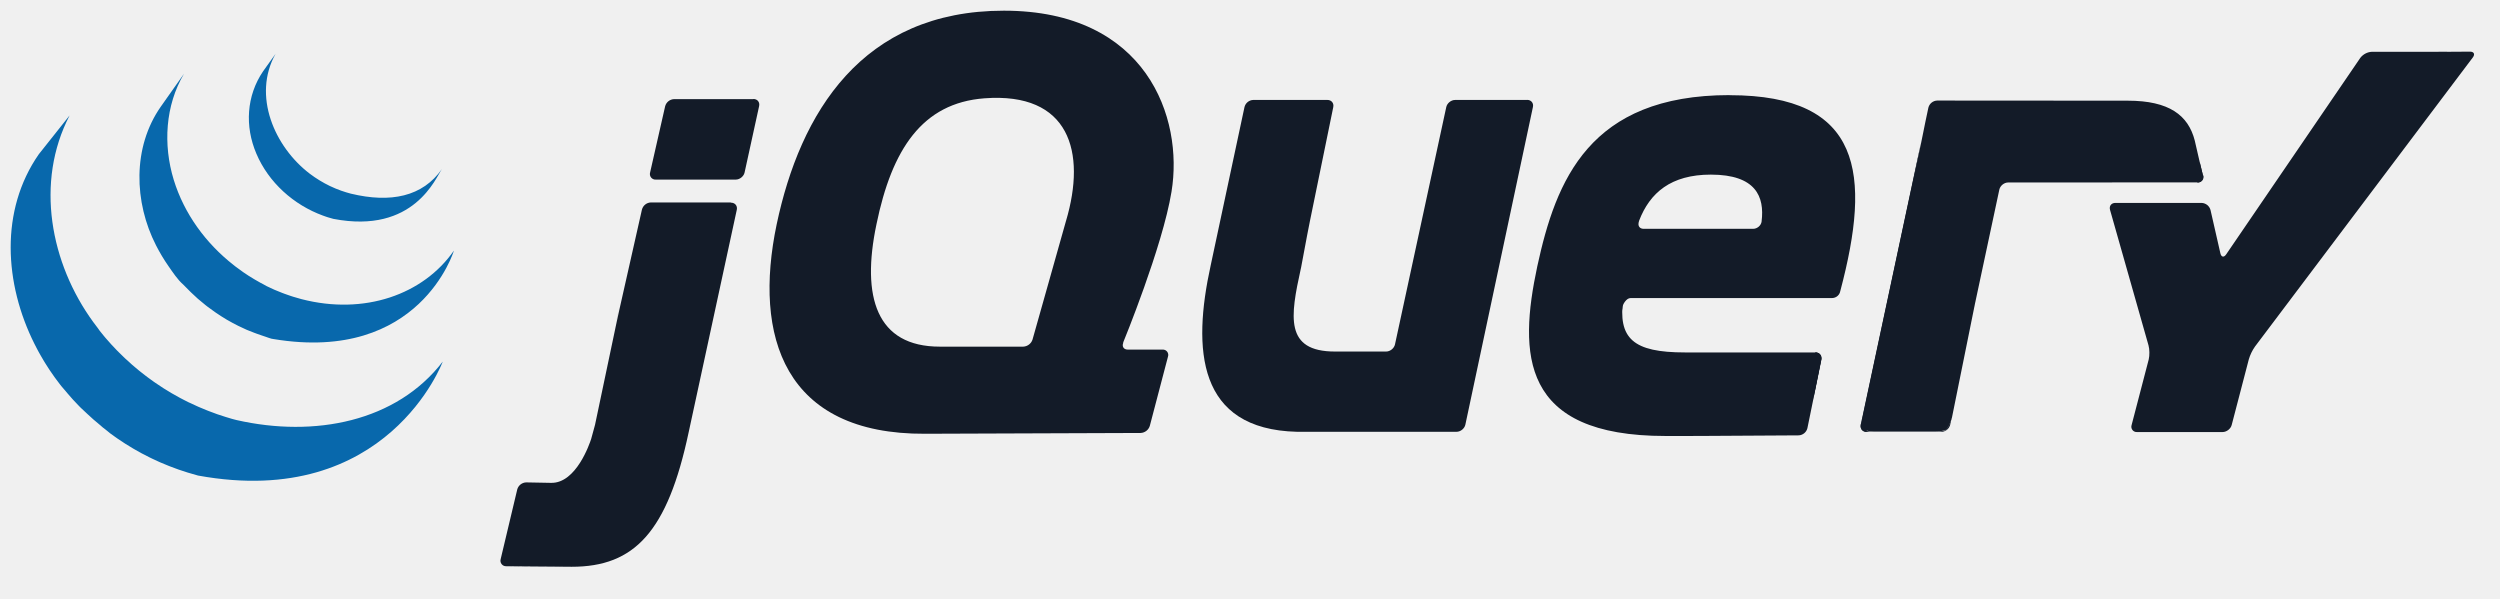
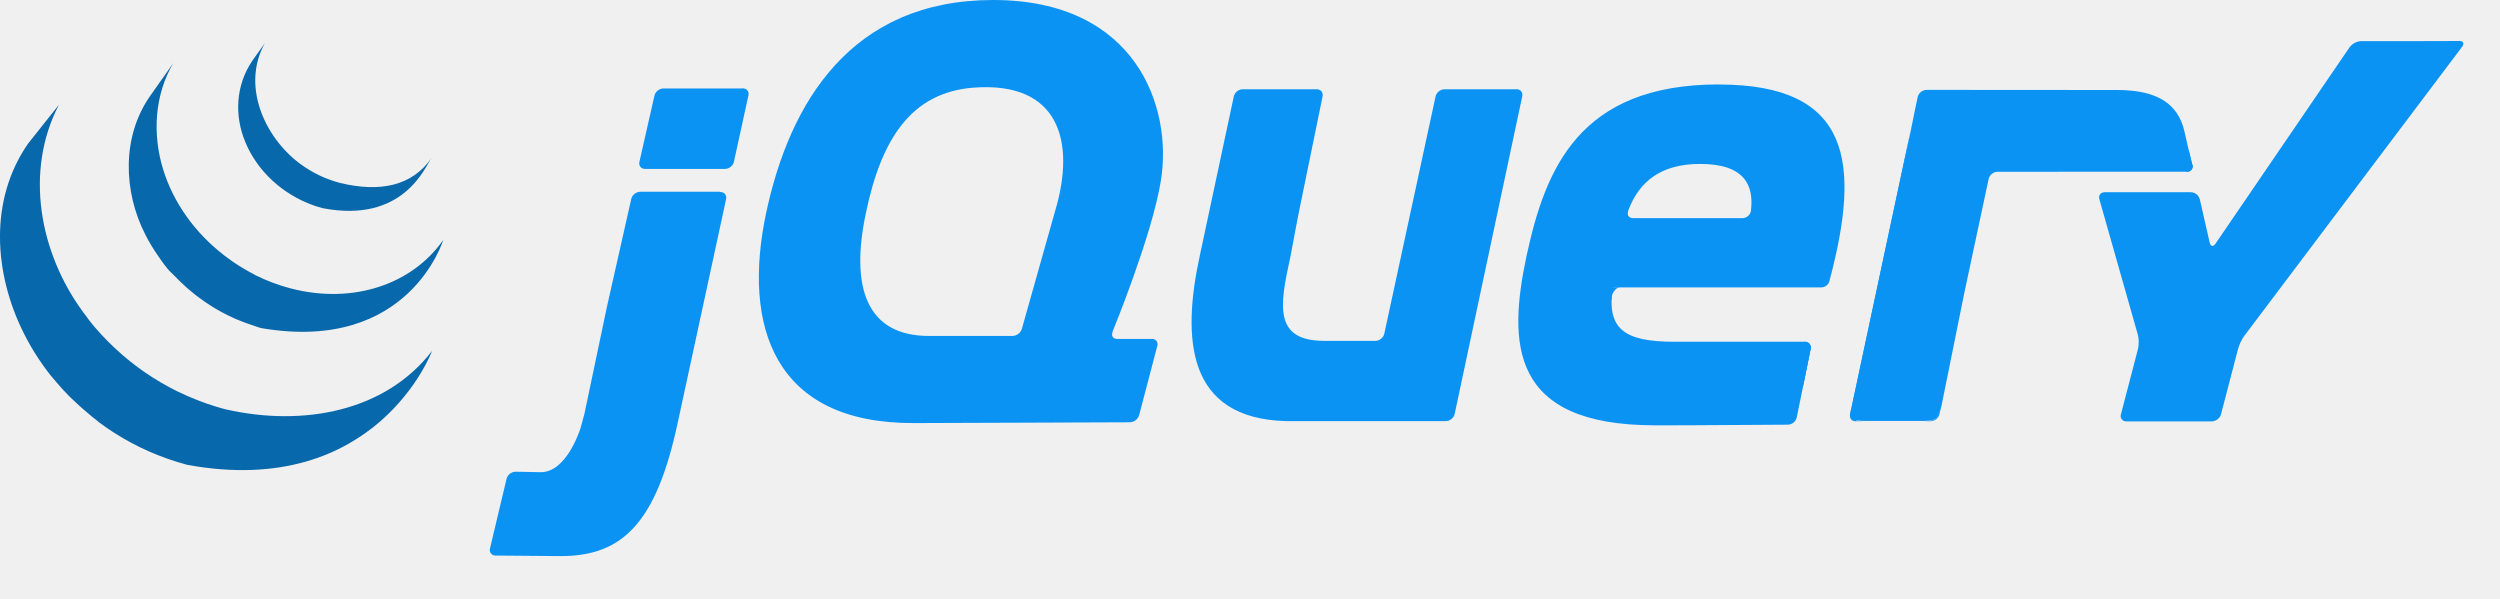
- <svg xmlns="http://www.w3.org/2000/svg" xmlns:xlink="http://www.w3.org/1999/xlink" viewBox="0 0 117 28" fill="#fff" fill-rule="evenodd" stroke="#000" stroke-linecap="round" stroke-linejoin="round">
-   <use xlink:href="#A" x=".5" y=".5" />
-   <symbol id="A" overflow="visible">
-     <g stroke="none">
-       <g fill="#131b28" fill-rule="nonzero">
-         <path d="M49.297 10.167l-.738 2.614.738-2.615zm3.796 5.678l-.813-.005.813.005zm-.2 3.906l-4.872.018 4.872-.018zm1.02-3.9l-.814-.005.814.005zm-.592 3.57l.85-3.237-.85 3.237zm17.94-14.9l-1.58 7.433 1.58-7.433zm-4.064-.01l-1.2 5.553 1.2-5.553z" />
-         <path d="M70.979 4.178h-3.38c-.188 0-.374.15-.414.334l-2.4 11.107c-.04.183-.226.333-.413.333h-2.393c-2.368 0-2.094-1.637-1.6-3.88l.015-.068.287-1.53.124-.63 1.092-5.332c.038-.184-.085-.335-.273-.335h-3.47a.44.44 0 0 0-.412.334l-1.583 7.414c-.86 3.924-.632 7.666 4.04 7.783h7.467c.188 0 .373-.15.413-.334l3.162-14.866c.04-.184-.083-.334-.27-.334zm13.48 11.813c.188 0 .3.15.273.334l-.328 1.605m-.32 1.605l.328-1.606-.328 1.606zm-.4.338l-6.23.03 6.23-.03z" />
-         <path d="M75.426 13.924c-.003-.176.197-.478.385-.478l-.422-.007c-.2 1.914.037.485.037.485zm2.325 5.977h-.065.065zm6.708-3.9c.188 0 .3.15.273.334l-.373 1.856m-5.008 1.707h-.014.014zm-.83.003h-.048.048zm-.252 0h-.08.08zm-.258 0h-.07.07zm.462 0h-.205.205z" />
-         <path d="M79.339 19.898l-.816.003.816-.003zm4.337-.027l-4.325.026 4.325-.026zm.4-.335l.275-1.344-.275 1.345zm-5.896.365h-.178.178zm-.505.002h-.24.24zm.254-.002h-.2.2zm-49.458-5.937l.525-2.328-.6 2.66-.07.334.146-.668zm6.288-9.825h-3.713a.45.45 0 0 0-.417.333l-.704 3.1a.26.26 0 0 0 .266.333h3.742c.188 0 .374-.15.414-.333l.68-3.107c.04-.183-.08-.333-.27-.333zm-.8 5.17l-1.1 5.038 1.1-5.038zM23.173 26.001l3.062.024c-.904 0-2.397-.017-3.063-.025z" />
-         <path d="M29.533 9.308l-.526 2.328.526-2.328zm4.16-.334h-3.733a.45.45 0 0 0-.417.333l-1.05 4.656-.146.668-1 4.753-.18.657c-.07.216-.7 2.08-1.874 2.057l-1.165-.022a.45.45 0 0 0-.42.326l-.776 3.262a.26.26 0 0 0 .261.336l3.063.025c2.936 0 4.483-1.627 5.476-6.307l2.25-10.4c.04-.183-.082-.333-.27-.333zm53.16 10.737c-.188 0-.3-.15-.27-.334L89.4 6.191m1.366 13.186l1.14-5.628-1.14 5.628z" />
-         <path d="M86.625 19.545c-.023-.092-.01-.317.03-.5l1.336-6.26-1.408 6.593c-.04.184.082.334.27.334h.342c-.188 0-.548-.075-.57-.167zm3.92.092c-.102.04-.34.075-.528.075h.342a.44.44 0 0 0 .41-.335l.068-.334c-.037.184-.2.553-.3.594zm.792-3.074l.503-2.484-.503 2.484zm11.108-9.488l.155.64c.043.183-.076.332-.263.333" />
-         <path d="M90.834 19.043l.5-2.48-.5 2.48zm11.455-12.625l.153.656-.153-.656zm-10.45 7.663l.138-.664.537-2.515-.608 2.848-.067.33zm-2.395-8.106l-.117.55-1.336 6.26 1.408-6.593.045-.216z" />
-         <path d="M102.599 7.715l-.155-.64-.23-1c-.304-1.18-1.196-1.863-3.134-1.863l-8.92-.006a.44.44 0 0 0-.412.334l-.138.653-.2.987-2.744 12.853c-.04.184-.053.4-.03.5s.383.167.57.167h2.82c.188 0 .425-.034.528-.075s.254-.4.3-.594l1.07-5.294 1.145-5.364c.04-.183.225-.332.412-.333l8.873-.004c.187 0 .306-.15.263-.333zm11.422-5.794l-.683.003h-2.84a.73.73 0 0 0-.534.282l-6.28 9.2c-.106.155-.227.132-.27-.05l-.462-2.027a.45.45 0 0 0-.417-.333h-4.037c-.188 0-.3.147-.248.328l1.8 6.338c.052.18.055.477.01.66l-.8 3.067a.25.25 0 0 0 .257.331h4c.188 0 .38-.15.426-.33l.8-3.067a2.04 2.04 0 0 1 .29-.604l10.196-13.532c.113-.15.052-.272-.136-.27l-1.07.007zM81.945 9.859c-.024.2-.212.35-.4.35h-5.12c-.177 0-.267-.12-.24-.27l.004-.027.023-.087c.5-1.3 1.485-2.153 3.356-2.153 2.107 0 2.518 1.03 2.375 2.187zm-1.5-5.908c-6.57 0-8.127 3.988-9 8.013-.874 4.103-.798 7.94 6 7.94h1.078l.83-.003 4.326-.026a.44.44 0 0 0 .407-.335l.657-3.212c.038-.184-.085-.334-.273-.334h-6.111c-2.43 0-3.153-.646-2.887-2.545h9.77c.16-.003.305-.1.362-.252.01-.027.02-.056.024-.085 1.45-5.47 1.034-9.157-5.18-9.157zM49.389 9.838l-.092.327c0 .001-.738 2.616-.738 2.616l-.738 2.614a.48.48 0 0 1-.434.328h-3.905c-2.962 0-3.683-2.317-2.962-5.734.72-3.495 2.135-5.668 5.05-5.888 3.984-.3 4.78 2.502 3.82 5.736zm2.678 5.685s1.84-4.47 2.26-7.053c.57-3.457-1.16-8.47-7.845-8.47-6.647 0-9.533 4.786-10.634 10-1.1 5.24.342 9.836 6.95 9.8l10.086-.037a.47.47 0 0 0 .427-.332l.85-3.238a.25.25 0 0 0-.255-.332h-1.627c-.16-.001-.25-.104-.232-.24.003-.025.01-.05.02-.076z" />
-         <path d="M84.959 12.531c0 .124-.1.224-.224.224s-.224-.1-.224-.224.1-.224.224-.224.224.1.224.224z" />
-       </g>
-       <path d="M1.316 6.718c-1.835 2.638-1.607 6.07-.205 8.872l.103.2.066.126.04.073.073.13.134.23.076.126.155.243.066.102.225.325.044.06.205.273.077.098.2.233.072.087.264.302.016.017.268.283.086.087.214.2.088.083.293.267.056.047.267.225.1.088.222.174.12.1.25.18.116.082.242.16.105.07.38.232.105.06.285.16.158.08.204.106.047.023.083.04.323.15.068.03.377.156.092.036.355.132.045.016.396.13.096.028.4.116c8.875 1.62 11.453-5.334 11.453-5.334-2.165 2.82-6 3.565-9.65 2.737-.138-.03-.272-.074-.406-.114l-.1-.03c-.131-.04-.261-.083-.39-.127l-.054-.02c-.116-.04-.23-.084-.345-.128l-.097-.038a11.05 11.05 0 0 1-.373-.155l-.074-.033-.314-.146-.1-.044c-.082-.04-.162-.082-.243-.124l-.162-.085c-.098-.053-.195-.107-.291-.163l-.098-.055c-.128-.075-.255-.153-.38-.232-.035-.022-.068-.046-.102-.068l-.27-.18c-.03-.02-.058-.04-.087-.06l-.255-.185-.113-.085-.23-.18-.103-.082-.287-.242c-.01-.01-.02-.017-.03-.026-.102-.1-.202-.182-.302-.274l-.085-.082-.217-.212-.085-.085a11.38 11.38 0 0 1-.266-.281c-.096-.105-.191-.212-.283-.32l-.07-.084-.194-.24-.07-.1-.224-.298c-2.012-2.752-2.739-6.556-1.112-9.68m4.263-.405c-1.327 1.9-1.255 4.467-.22 6.486.173.34.369.667.587.98.2.285.42.624.683.853l.298.3.078.077.304.283.015.013.355.294.08.063.372.27.26.173.275.17.04.023.244.136.087.045.17.088.026.012.355.166.078.032.3.118.125.046.267.093.12.04c.128.04.254.1.387.112 6.853 1.135 8.435-4.14 8.435-4.14-1.426 2.054-4.188 3.034-7.135 2.27l-.388-.112-.117-.038-.27-.094-.123-.046-.292-.118-.08-.033-.357-.166-.18-.1-.103-.053-.28-.16-.275-.168-.26-.173-.37-.27-.083-.066c-1.3-1.018-2.313-2.4-2.8-3.988-.5-1.637-.4-3.474.483-4.965m3.7-.113c-.782 1.15-.86 2.58-.316 3.853.572 1.35 1.746 2.4 3.115 2.9l.17.06.075.024.244.07c3.784.73 4.8-1.942 5.083-2.335-.9 1.294-2.4 1.605-4.264 1.155-.152-.04-.302-.086-.45-.138a5.48 5.48 0 0 1-.533-.221c-.329-.159-.642-.35-.934-.57-1.66-1.26-2.7-3.66-1.607-5.615" fill="#0868ac" fill-rule="nonzero" />
+ <svg xmlns="http://www.w3.org/2000/svg" viewBox="0 0 117 28" fill="#fff">
+   <g>
+     <g fill="#0b93f4">
+       <path d="M49.297 10.167l-.738 2.614.738-2.615zm3.796 5.678l-.813-.005.813.005zm-.2 3.906l-4.872.018 4.872-.018zm1.02-3.9l-.814-.005.814.005zm-.592 3.57l.85-3.237-.85 3.237zm17.94-14.9l-1.58 7.433 1.58-7.433zm-4.064-.01l-1.2 5.553 1.2-5.553z" />
+       <path d="M70.979 4.178h-3.38c-.188 0-.374.15-.414.334l-2.4 11.107c-.04.183-.226.333-.413.333h-2.393c-2.368 0-2.094-1.637-1.6-3.88l.015-.068.287-1.53.124-.63 1.092-5.332c.038-.184-.085-.335-.273-.335h-3.47a.44.44 0 0 0-.412.334l-1.583 7.414c-.86 3.924-.632 7.666 4.04 7.783h7.467c.188 0 .373-.15.413-.334l3.162-14.866c.04-.184-.083-.334-.27-.334zm13.48 11.813c.188 0 .3.15.273.334l-.328 1.605m-.32 1.605l.328-1.606-.328 1.606zm-.4.338l-6.23.03 6.23-.03z" />
+       <path d="M75.426 13.924c-.003-.176.197-.478.385-.478l-.422-.007c-.2 1.914.037.485.037.485zm2.325 5.977h-.065.065zm6.708-3.9c.188 0 .3.15.273.334l-.373 1.856m-5.008 1.707h-.014.014zm-.83.003h-.048.048zm-.252 0h-.08.08zm-.258 0h-.07.07zm.462 0h-.205.205z" />
+       <path d="M79.339 19.898l-.816.003.816-.003zm4.337-.027l-4.325.026 4.325-.026zm.4-.335l.275-1.344-.275 1.345zm-5.896.365h-.178.178zm-.505.002h-.24.24zm.254-.002h-.2.2zm-49.458-5.937l.525-2.328-.6 2.66-.07.334.146-.668zm6.288-9.825h-3.713a.45.45 0 0 0-.417.333l-.704 3.1a.26.26 0 0 0 .266.333h3.742c.188 0 .374-.15.414-.333l.68-3.107c.04-.183-.08-.333-.27-.333zm-.8 5.17l-1.1 5.038 1.1-5.038zM23.173 26.001l3.062.024c-.904 0-2.397-.017-3.063-.025z" />
+       <path d="M29.533 9.308l-.526 2.328.526-2.328zm4.16-.334h-3.733a.45.45 0 0 0-.417.333l-1.05 4.656-.146.668-1 4.753-.18.657c-.07.216-.7 2.08-1.874 2.057l-1.165-.022a.45.45 0 0 0-.42.326l-.776 3.262a.26.26 0 0 0 .261.336l3.063.025c2.936 0 4.483-1.627 5.476-6.307l2.25-10.4c.04-.183-.082-.333-.27-.333zm53.16 10.737c-.188 0-.3-.15-.27-.334L89.4 6.191m1.366 13.186l1.14-5.628-1.14 5.628z" />
+       <path d="M86.625 19.545c-.023-.092-.01-.317.03-.5l1.336-6.26-1.408 6.593c-.04.184.082.334.27.334h.342c-.188 0-.548-.075-.57-.167zm3.92.092c-.102.04-.34.075-.528.075h.342a.44.44 0 0 0 .41-.335l.068-.334c-.037.184-.2.553-.3.594zm.792-3.074l.503-2.484-.503 2.484zm11.108-9.488l.155.64c.043.183-.076.332-.263.333" />
+       <path d="M90.834 19.043l.5-2.48-.5 2.48zm11.455-12.625l.153.656-.153-.656zm-10.45 7.663l.138-.664.537-2.515-.608 2.848-.067.33zm-2.395-8.106l-.117.55-1.336 6.26 1.408-6.593.045-.216z" />
+       <path d="M102.599 7.715l-.155-.64-.23-1c-.304-1.18-1.196-1.863-3.134-1.863l-8.92-.006a.44.44 0 0 0-.412.334l-.138.653-.2.987-2.744 12.853c-.04.184-.053.4-.03.5s.383.167.57.167h2.82c.188 0 .425-.034.528-.075s.254-.4.3-.594l1.07-5.294 1.145-5.364c.04-.183.225-.332.412-.333l8.873-.004c.187 0 .306-.15.263-.333zm11.422-5.794l-.683.003h-2.84a.73.73 0 0 0-.534.282l-6.28 9.2c-.106.155-.227.132-.27-.05l-.462-2.027a.45.45 0 0 0-.417-.333h-4.037c-.188 0-.3.147-.248.328l1.8 6.338c.052.18.055.477.01.66l-.8 3.067a.25.25 0 0 0 .257.331h4c.188 0 .38-.15.426-.33l.8-3.067a2.04 2.04 0 0 1 .29-.604l10.196-13.532c.113-.15.052-.272-.136-.27l-1.07.007zM81.945 9.859c-.024.2-.212.35-.4.35h-5.12c-.177 0-.267-.12-.24-.27l.004-.027.023-.087c.5-1.3 1.485-2.153 3.356-2.153 2.107 0 2.518 1.03 2.375 2.187zm-1.5-5.908c-6.57 0-8.127 3.988-9 8.013-.874 4.103-.798 7.94 6 7.94h1.078l.83-.003 4.326-.026a.44.44 0 0 0 .407-.335l.657-3.212c.038-.184-.085-.334-.273-.334h-6.111c-2.43 0-3.153-.646-2.887-2.545h9.77c.16-.003.305-.1.362-.252.01-.027.02-.056.024-.085 1.45-5.47 1.034-9.157-5.18-9.157zM49.389 9.838l-.092.327c0 .001-.738 2.616-.738 2.616l-.738 2.614a.48.48 0 0 1-.434.328h-3.905c-2.962 0-3.683-2.317-2.962-5.734.72-3.495 2.135-5.668 5.05-5.888 3.984-.3 4.78 2.502 3.82 5.736zm2.678 5.685s1.84-4.47 2.26-7.053c.57-3.457-1.16-8.47-7.845-8.47-6.647 0-9.533 4.786-10.634 10-1.1 5.24.342 9.836 6.95 9.8l10.086-.037a.47.47 0 0 0 .427-.332l.85-3.238a.25.25 0 0 0-.255-.332h-1.627c-.16-.001-.25-.104-.232-.24.003-.025.01-.05.02-.076z" />
+       <path d="M84.959 12.531c0 .124-.1.224-.224.224s-.224-.1-.224-.224.1-.224.224-.224.224.1.224.224z" />
    </g>
-   </symbol>
+     <path fill="#0868ac" d="M1.316 6.718c-1.835 2.638-1.607 6.07-.205 8.872l.103.2.066.126.04.073.073.13.134.23.076.126.155.243.066.102.225.325.044.06.205.273.077.098.2.233.072.087.264.302.016.017.268.283.086.087.214.2.088.083.293.267.056.047.267.225.1.088.222.174.12.1.25.18.116.082.242.16.105.07.38.232.105.06.285.16.158.08.204.106.047.023.083.04.323.15.068.03.377.156.092.036.355.132.045.016.396.13.096.028.4.116c8.875 1.62 11.453-5.334 11.453-5.334-2.165 2.82-6 3.565-9.65 2.737-.138-.03-.272-.074-.406-.114l-.1-.03c-.131-.04-.261-.083-.39-.127l-.054-.02c-.116-.04-.23-.084-.345-.128l-.097-.038a11.05 11.05 0 0 1-.373-.155l-.074-.033-.314-.146-.1-.044c-.082-.04-.162-.082-.243-.124l-.162-.085c-.098-.053-.195-.107-.291-.163l-.098-.055c-.128-.075-.255-.153-.38-.232-.035-.022-.068-.046-.102-.068l-.27-.18c-.03-.02-.058-.04-.087-.06l-.255-.185-.113-.085-.23-.18-.103-.082-.287-.242c-.01-.01-.02-.017-.03-.026-.102-.1-.202-.182-.302-.274l-.085-.082-.217-.212-.085-.085a11.38 11.38 0 0 1-.266-.281c-.096-.105-.191-.212-.283-.32l-.07-.084-.194-.24-.07-.1-.224-.298c-2.012-2.752-2.739-6.556-1.112-9.68m4.263-.405c-1.327 1.9-1.255 4.467-.22 6.486.173.34.369.667.587.98.2.285.42.624.683.853l.298.3.078.077.304.283.015.013.355.294.08.063.372.27.26.173.275.17.04.023.244.136.087.045.17.088.026.012.355.166.078.032.3.118.125.046.267.093.12.04c.128.04.254.1.387.112 6.853 1.135 8.435-4.14 8.435-4.14-1.426 2.054-4.188 3.034-7.135 2.27l-.388-.112-.117-.038-.27-.094-.123-.046-.292-.118-.08-.033-.357-.166-.18-.1-.103-.053-.28-.16-.275-.168-.26-.173-.37-.27-.083-.066c-1.3-1.018-2.313-2.4-2.8-3.988-.5-1.637-.4-3.474.483-4.965m3.7-.113c-.782 1.15-.86 2.58-.316 3.853.572 1.35 1.746 2.4 3.115 2.9l.17.06.075.024.244.07c3.784.73 4.8-1.942 5.083-2.335-.9 1.294-2.4 1.605-4.264 1.155-.152-.04-.302-.086-.45-.138a5.48 5.48 0 0 1-.533-.221c-.329-.159-.642-.35-.934-.57-1.66-1.26-2.7-3.66-1.607-5.615" />
+   </g>
</svg>
